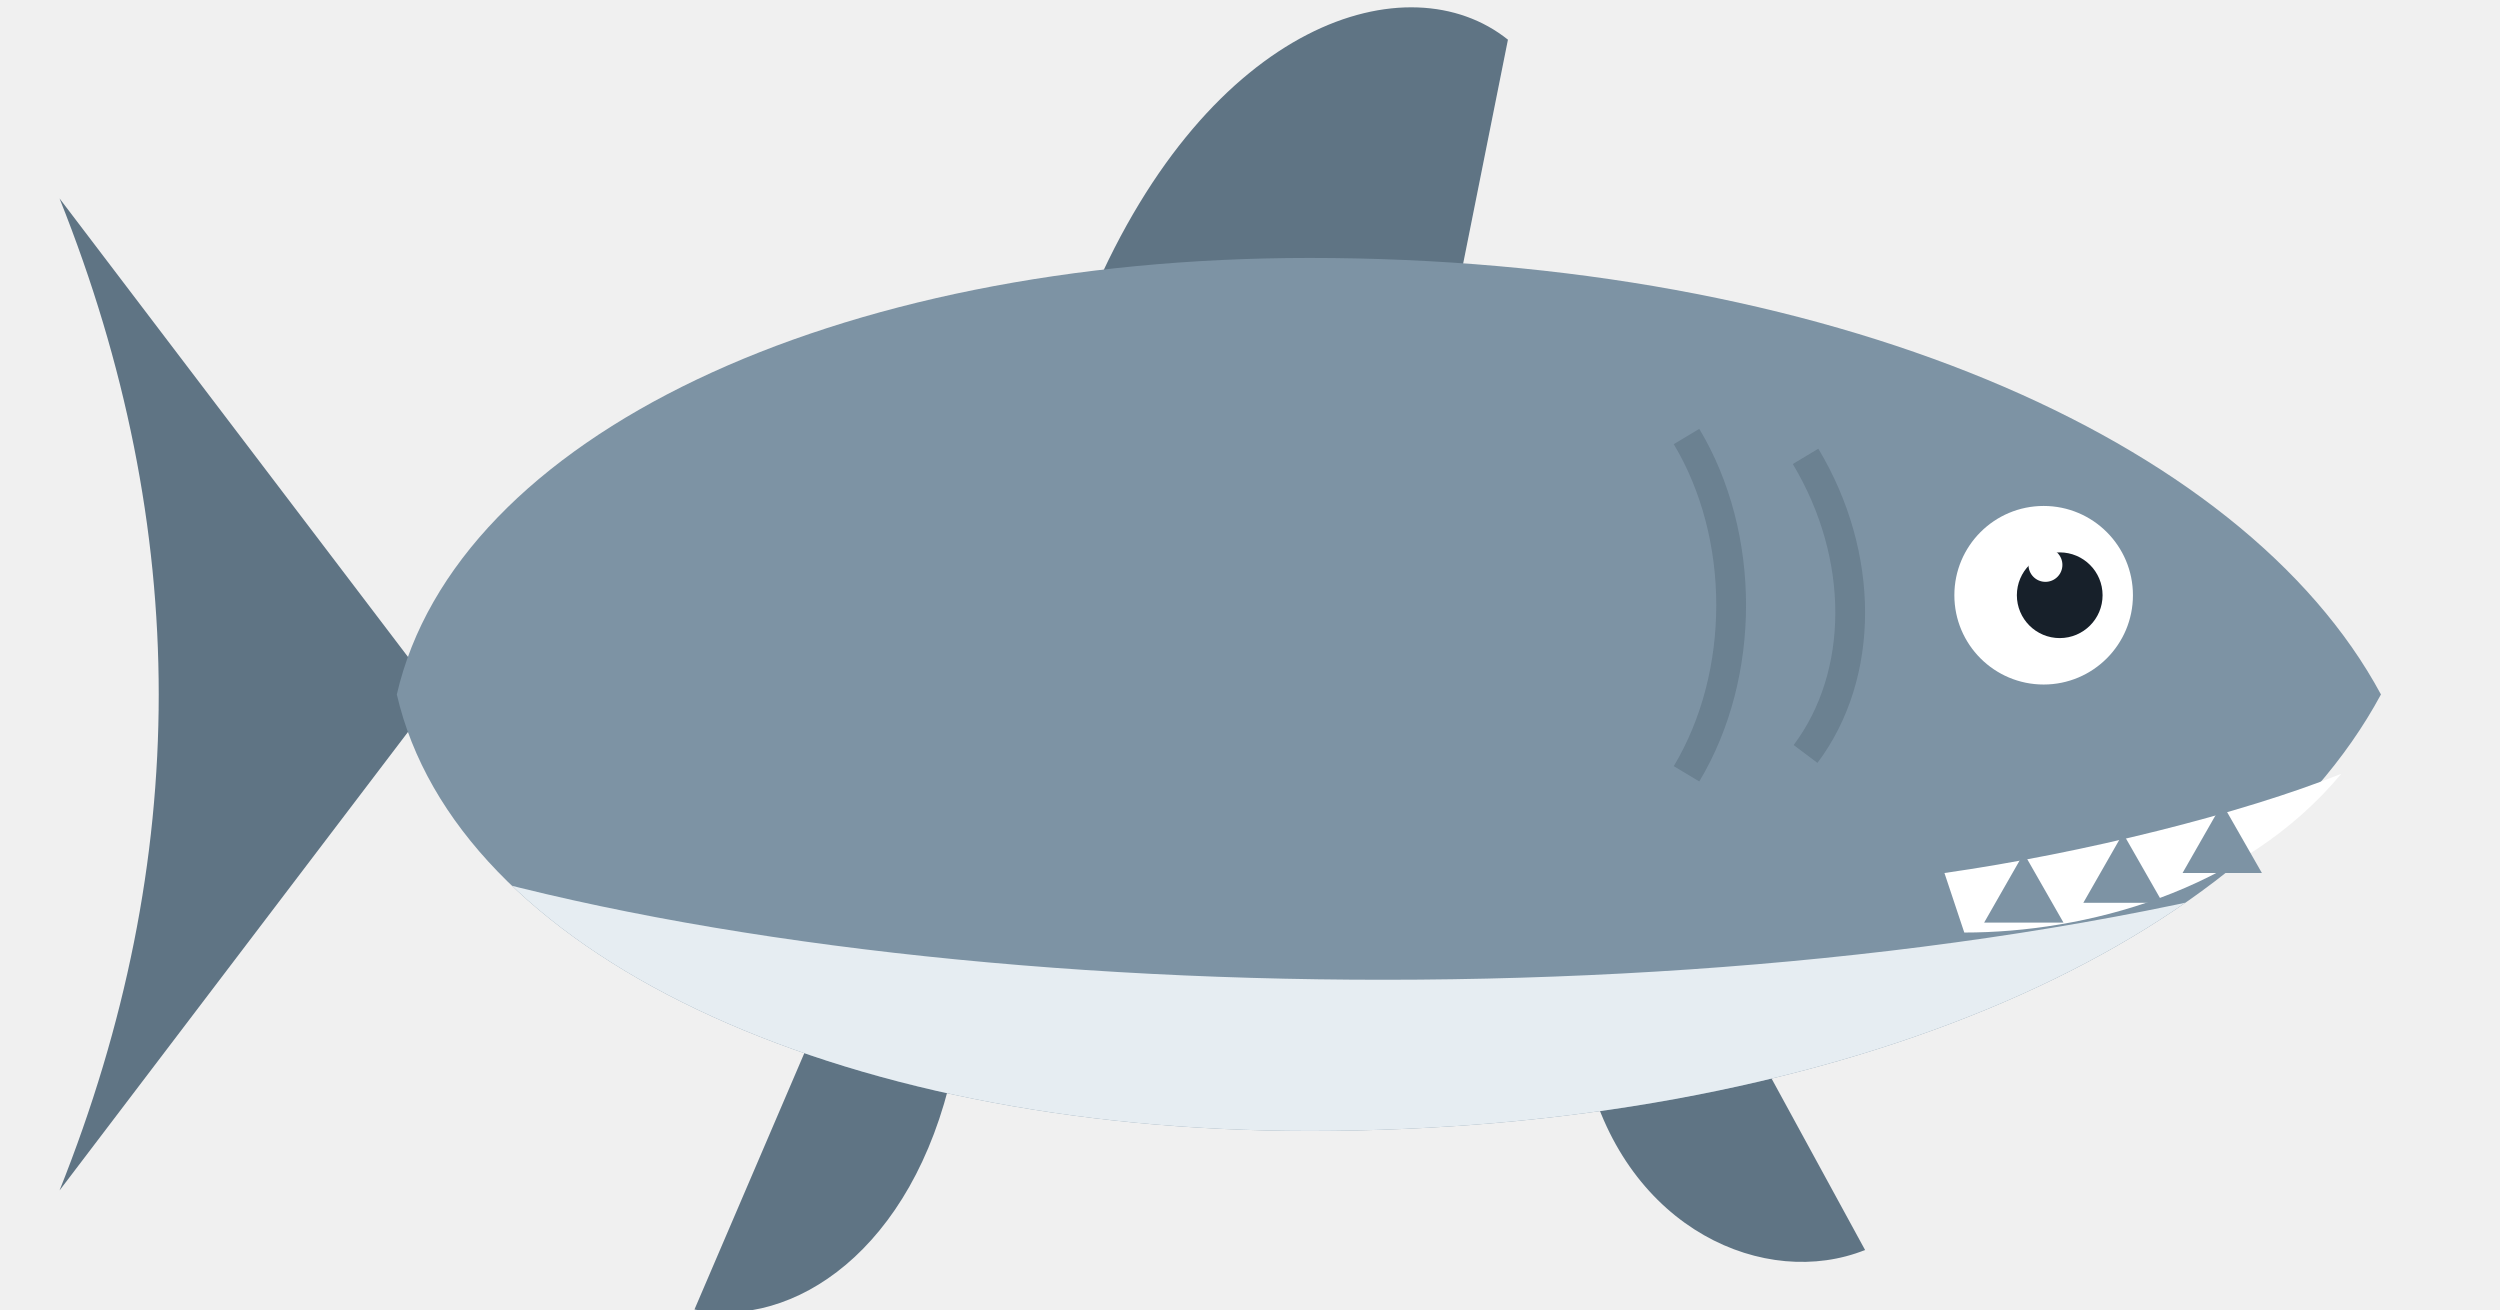
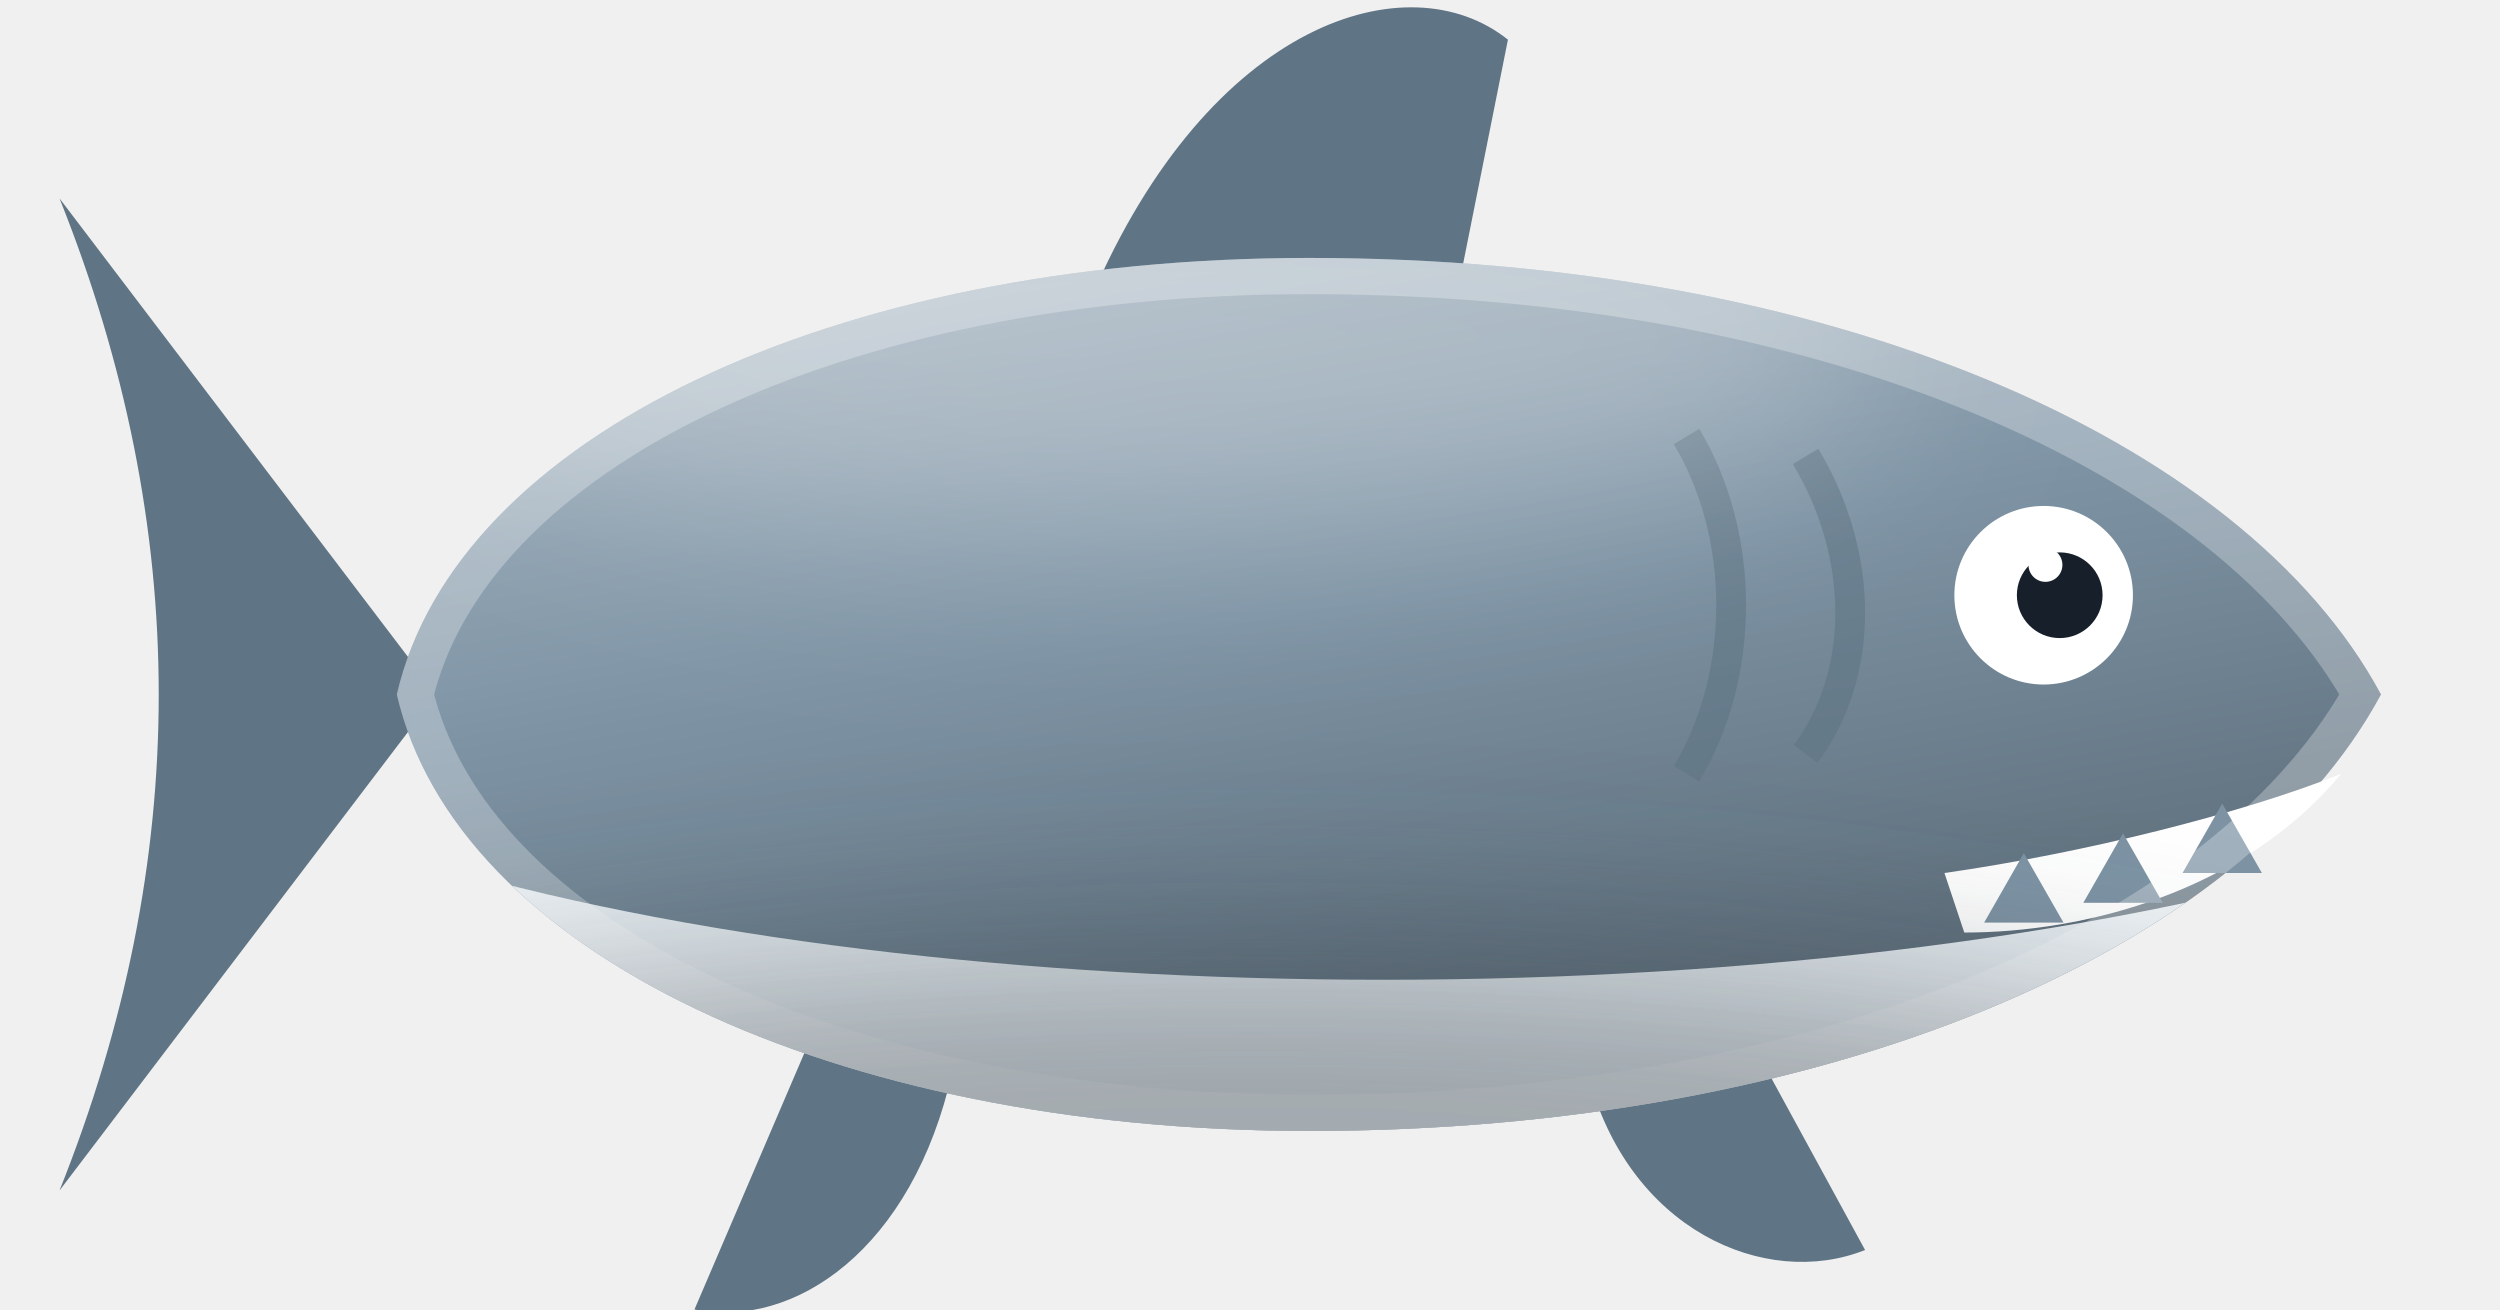
<svg xmlns="http://www.w3.org/2000/svg" viewBox="0 0 252 132" width="756" height="396">
  <defs>
    <clipPath id="c">
      <path d="M40,70 C46,44 84,26 132,26 C184,26 226,44 240,70 C226,96 184,114 132,114 C84,114 46,96 40,70 Z" />
    </clipPath>
+     <linearGradient id="vol" x1="0.15" y1="0" x2="0.55" y2="1">
+       <stop offset="0" stop-color="#a4b3bf" />
+       <stop offset="0.45" stop-color="#7d93a4" />
+       <stop offset="1" stop-color="#586773" />
+     </linearGradient>
+     <filter id="soft" x="-60%" y="-60%" width="220%" height="220%">
+       <feGaussianBlur stdDeviation="9.2" />
+     </filter>
  </defs>
  <path d="M44,70 L6,20 Q26,70 6,120 Z" fill="#5f7484" />
  <path d="M110,30 C122,2 142,-4 152,4 L146,34 Z" fill="#5f7484" />
  <path d="M96,108 C92,126 80,134 70,132 L82,104 Z" fill="#5f7484" />
  <path d="M160,108 C164,124 178,130 188,126 L176,104 Z" fill="#5f7484" />
-   <path d="M40,70 C46,44 84,26 132,26 C184,26 226,44 240,70 C226,96 184,114 132,114 C84,114 46,96 40,70 Z" fill="#7d93a4" />
+   <path d="M40,70 C46,44 84,26 132,26 C184,26 226,44 240,70 C226,96 184,114 132,114 C84,114 46,96 40,70 Z" fill="url(#vol)" />
  <g clip-path="url(#c)">
    <path d="M40,86 C90,102 180,104 240,86 L240,132 L40,132 Z" fill="#e6edf2" />
  </g>
  <path d="M196,88 C210,86 226,82 236,78 C226,90 210,94 198,94 Z" fill="#fff" />
  <g fill="#7d93a4">
    <path d="M204,86 L208,93 L200,93 Z" />
    <path d="M214,84 L218,91 L210,91 Z" />
    <path d="M224,81 L228,88 L220,88 Z" />
  </g>
  <g stroke="#5f7484" stroke-width="3" opacity=".6" fill="none">
    <path d="M170,44 C176,54 176,68 170,78" />
    <path d="M182,46 C188,56 188,68 182,76" />
  </g>
  <circle cx="206" cy="60" r="9" fill="#fff" />
  <circle cx="207.62" cy="60" r="4.32" fill="#17202a" />
  <circle cx="206.18" cy="56.94" r="1.71" fill="#fff" />
+   <g clip-path="url(#c)">
+     <path d="M40,70 C46,44 84,26 132,26 C184,26 226,44 240,70 C226,96 184,114 132,114 C84,114 46,96 40,70 Z" fill="none" stroke="#ffffff" stroke-width="7.3" opacity=".28" />
+     <ellipse cx="116" cy="34" rx="76" ry="20" fill="#ffffff" opacity=".26" filter="url(#soft)" />
+     <ellipse cx="126" cy="140" rx="156" ry="45" fill="#38424a" opacity=".42" filter="url(#soft)" />
+   </g>
</svg>
